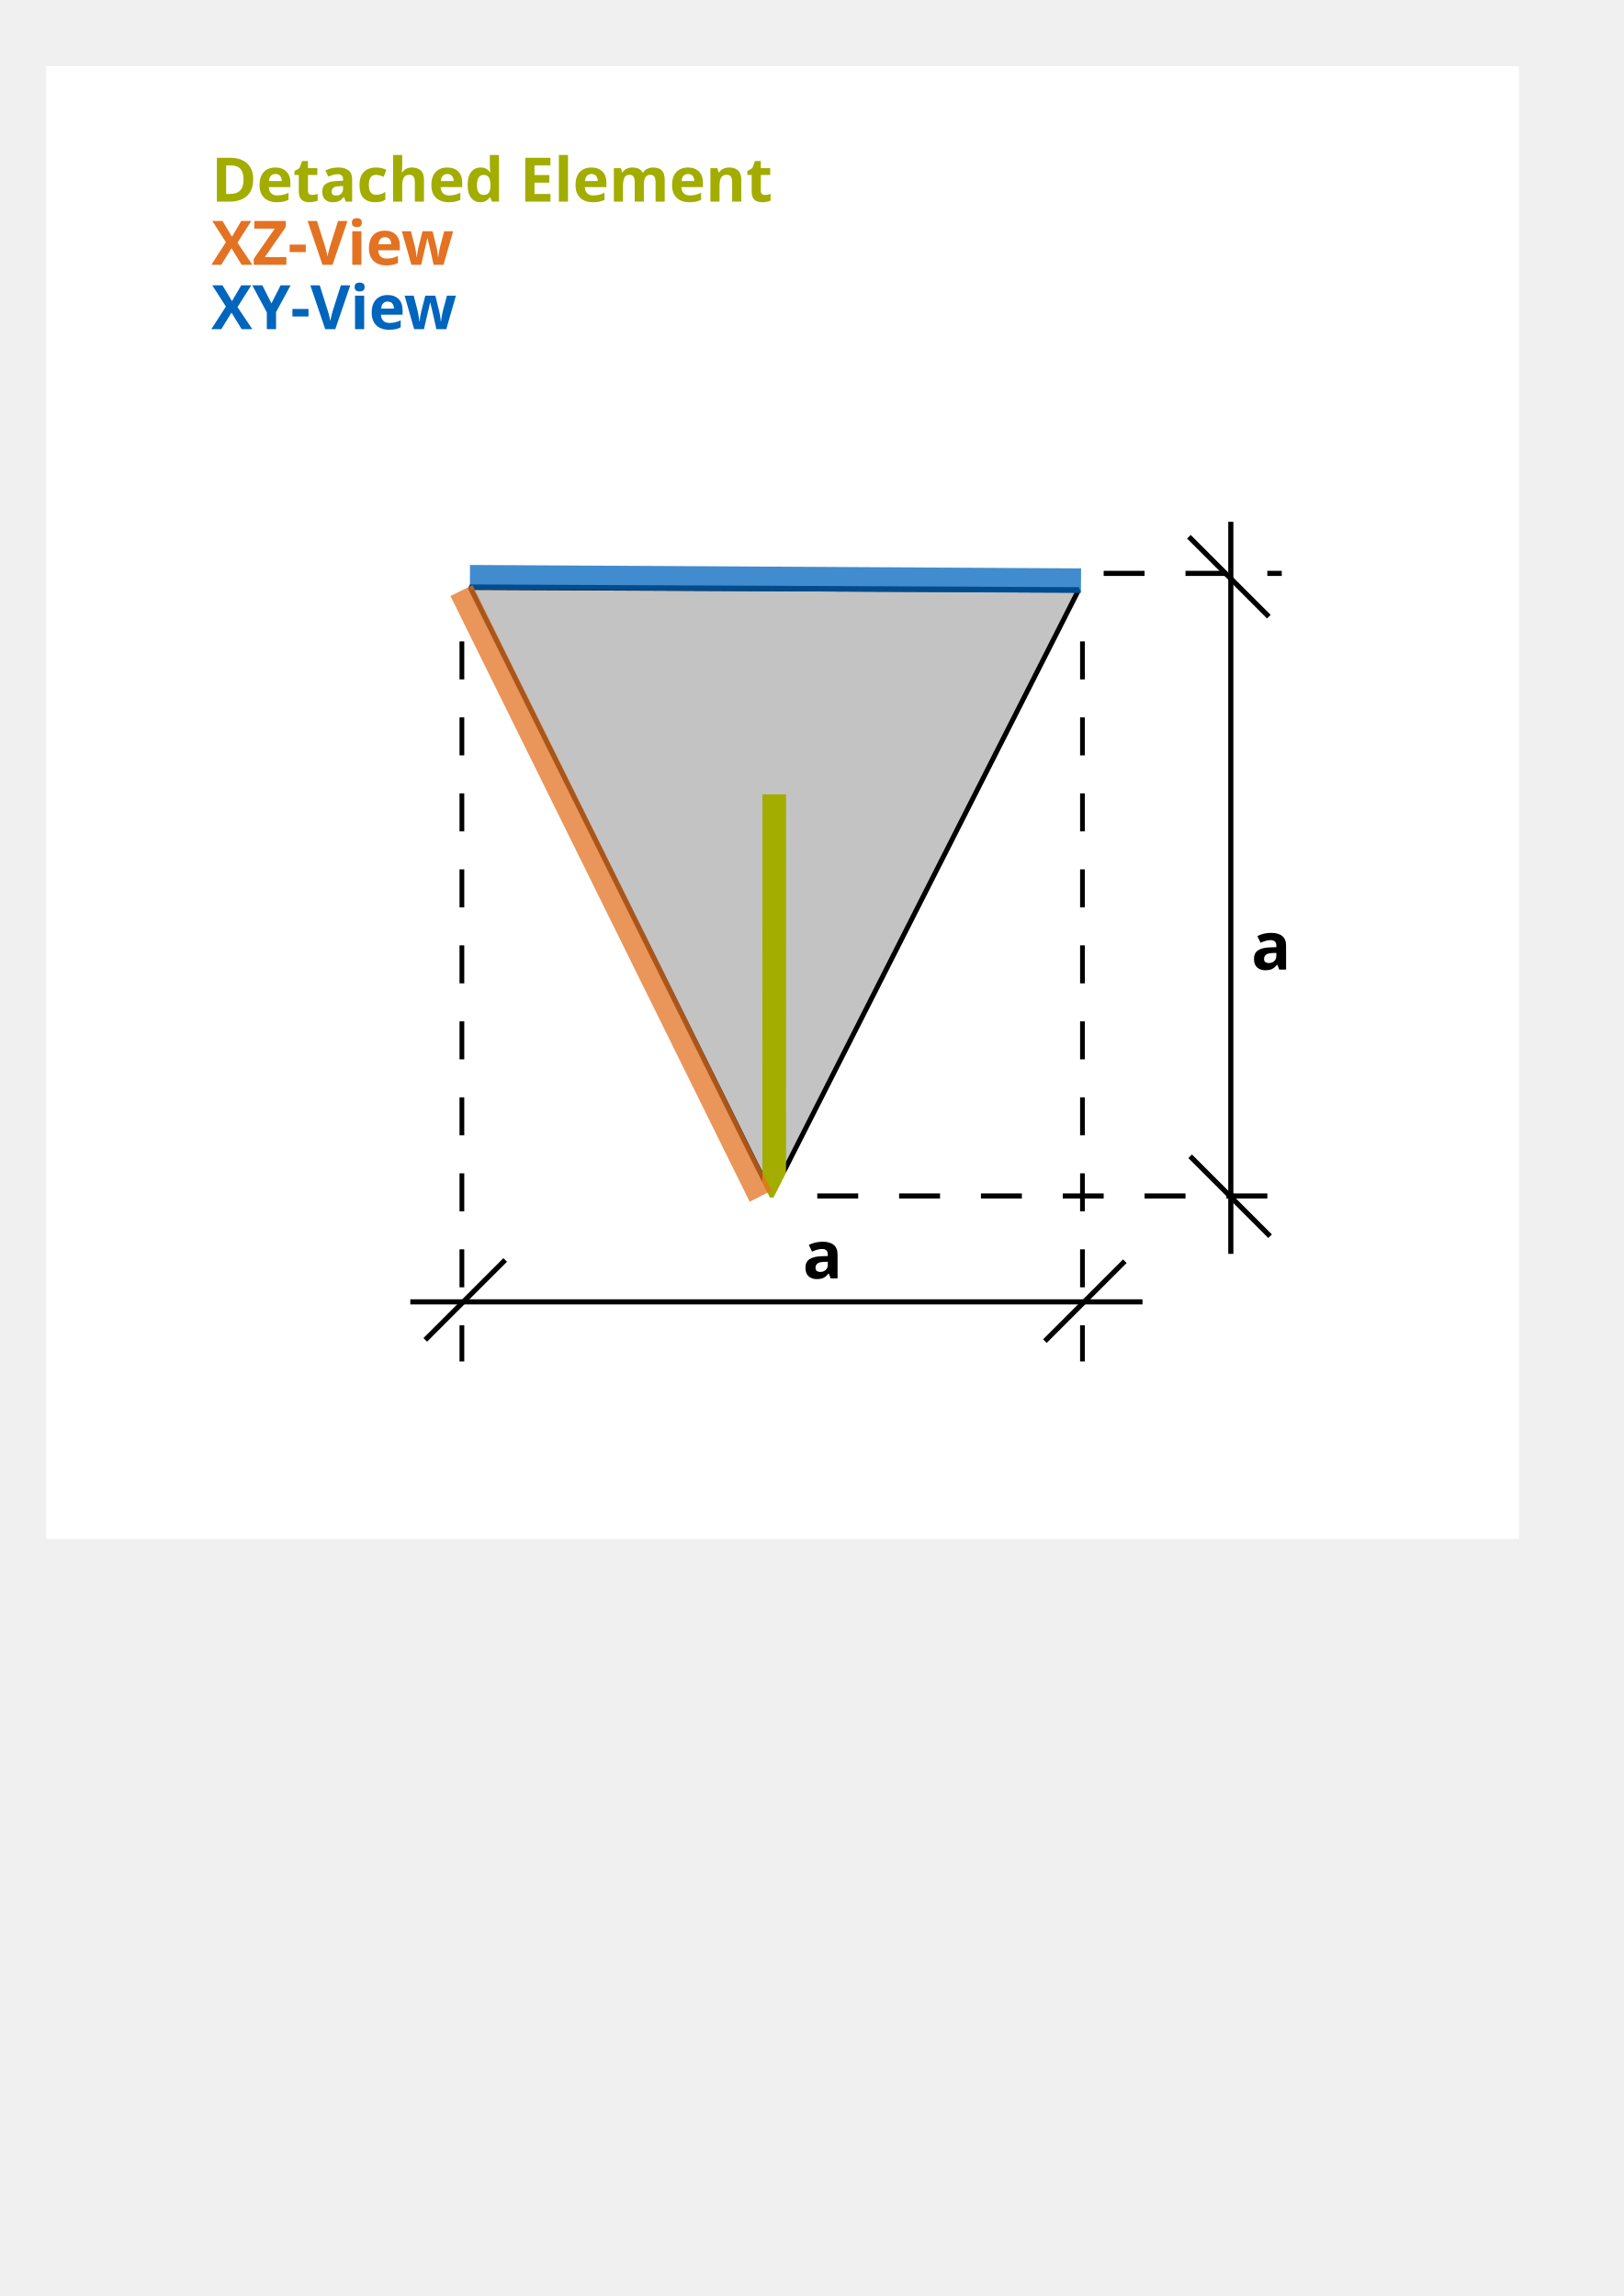
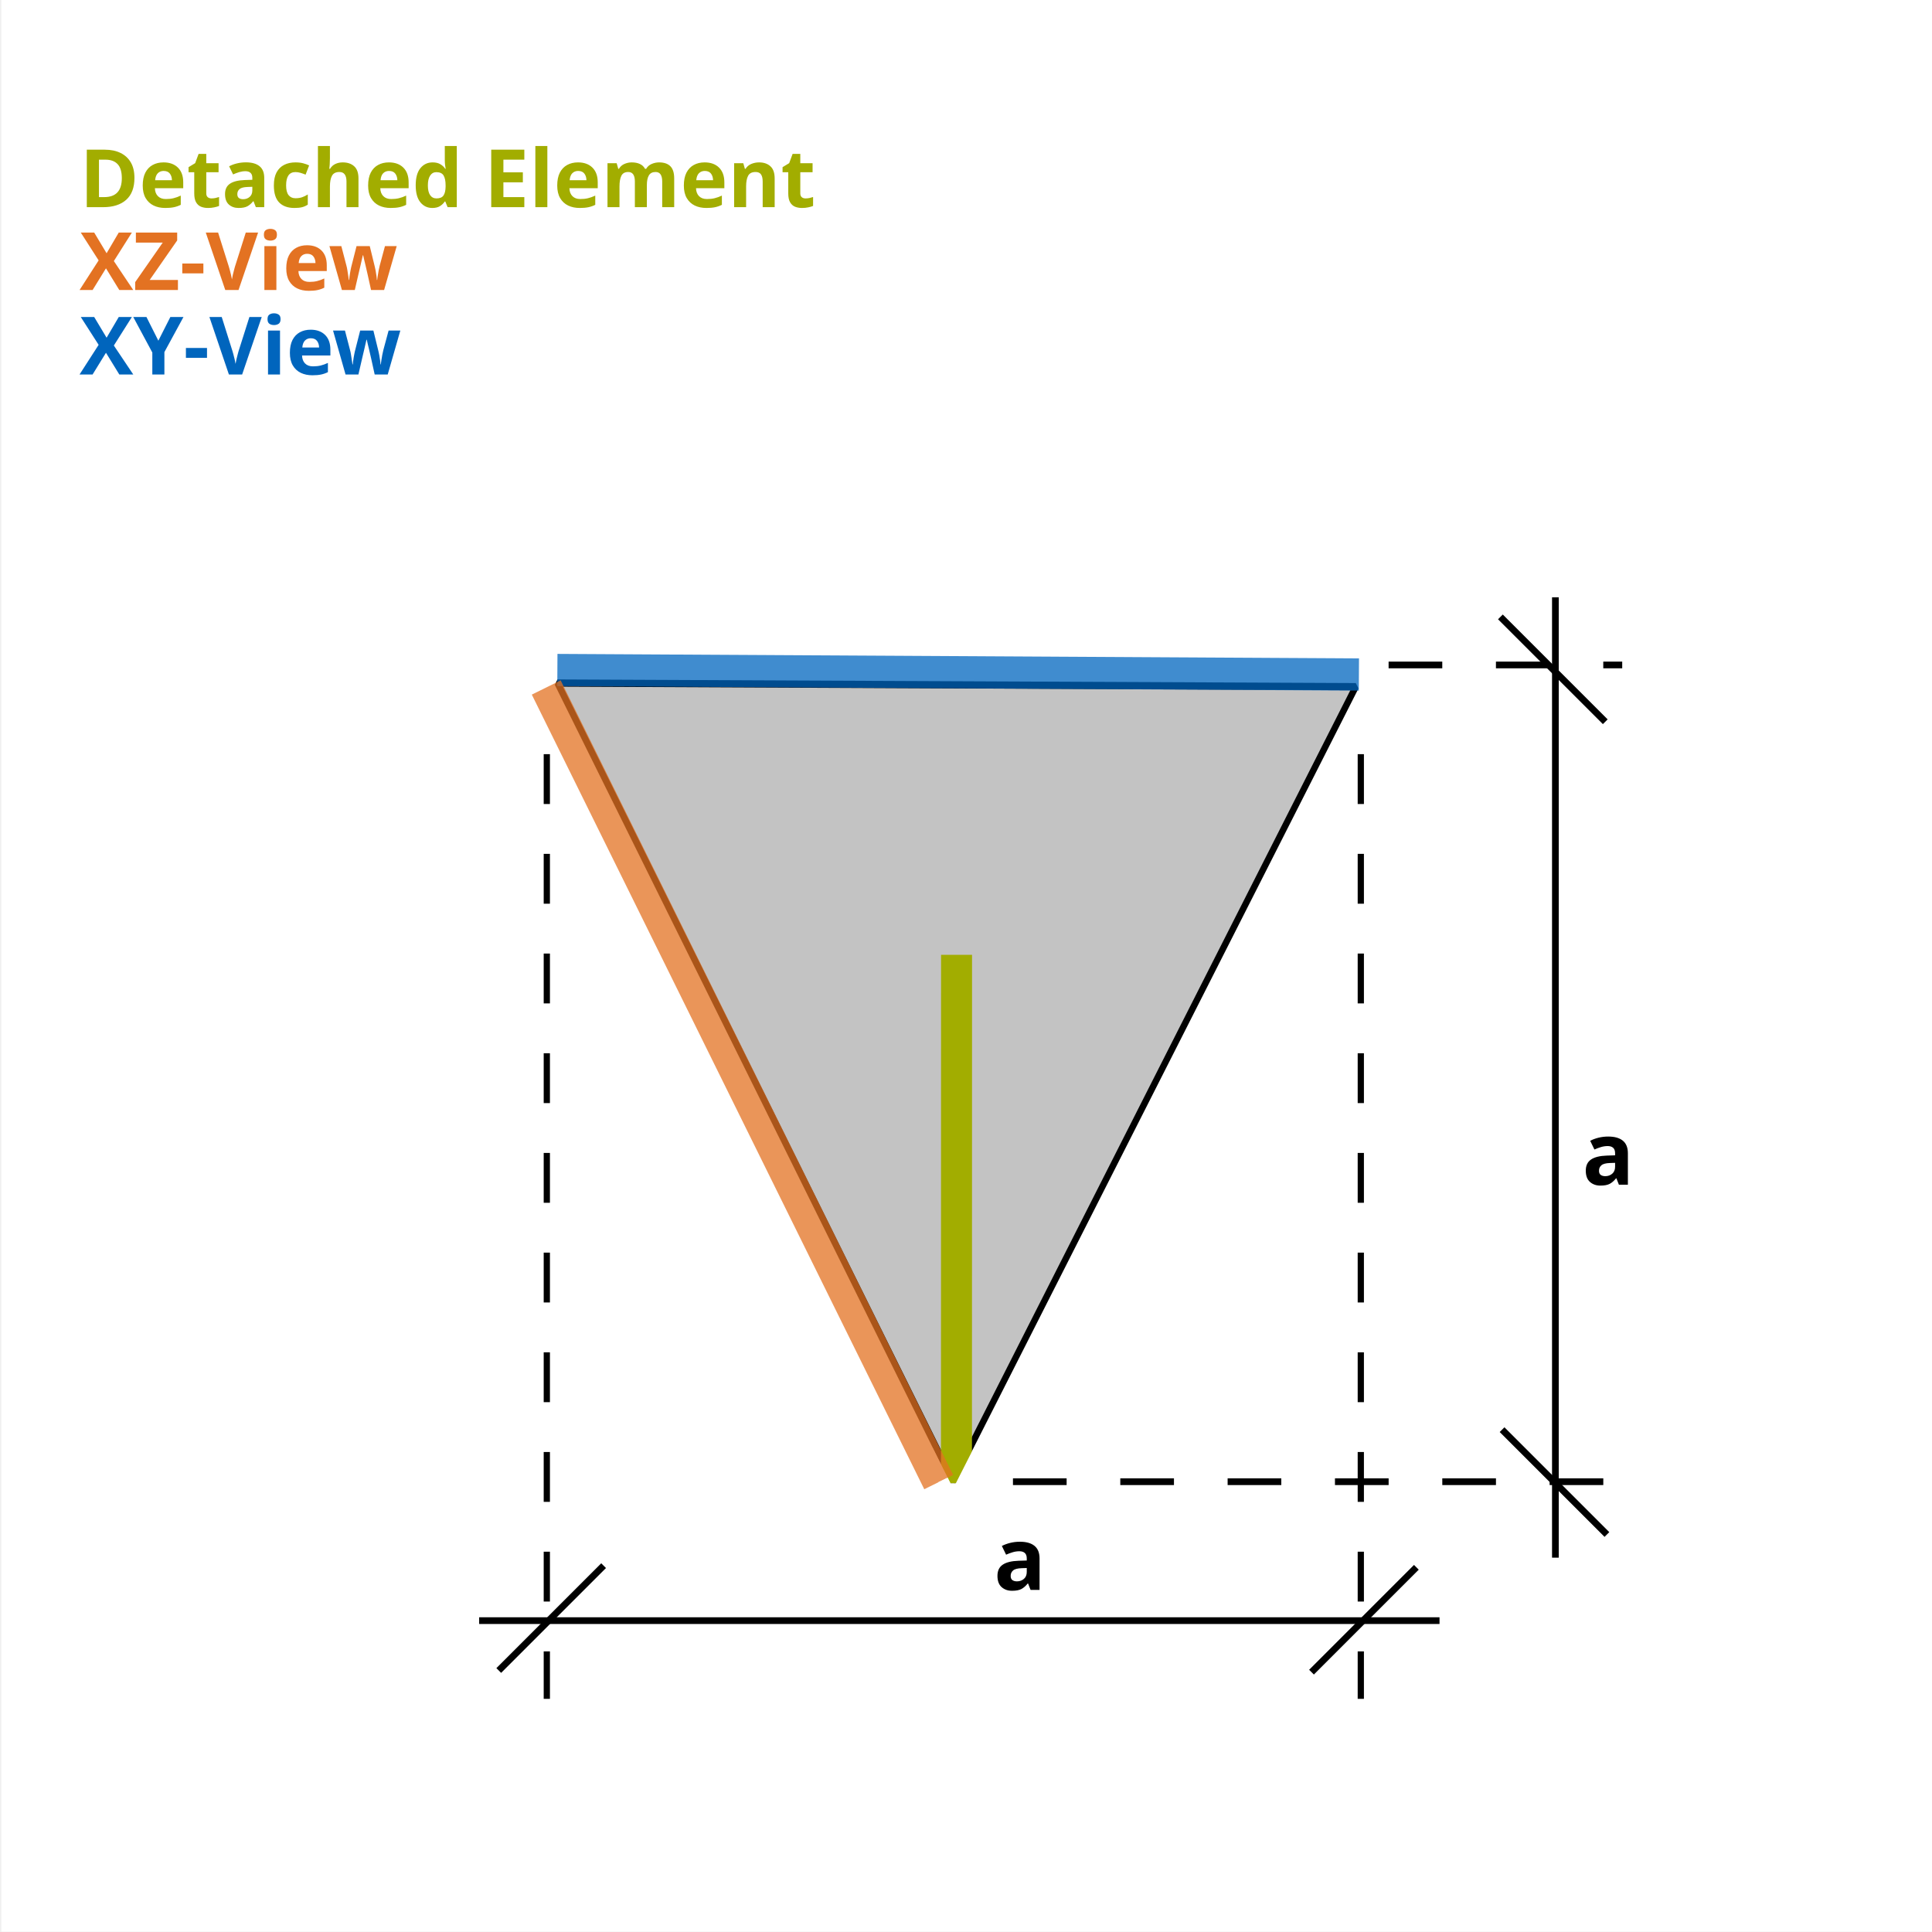
- <svg xmlns="http://www.w3.org/2000/svg" width="210mm" height="297mm" id="svg2" version="1.1">
+ <svg xmlns="http://www.w3.org/2000/svg" width="190.5mm" height="190.5mm" id="svg2" version="1.1">
  <defs id="defs4">
    </defs>
-   <g id="layer1">
-     <g id="g3036" transform="translate(-1.473822,-2.236912)">
+   <g id="layer1" transform="translate(0,-402.5197)">
+     <g id="g3036" transform="translate(-23.47382,367.7631)">
      <g id="g3014">
        <g id="g3011">
          <rect y="34.599" x="23.974" height="720" width="720" id="rect5295" style="fill:#ffffff;fill-opacity:1;stroke:none" />
        </g>
      </g>
    </g>
-     <text xml:space="preserve" style="font-style:normal;font-variant:normal;font-weight:bold;font-stretch:normal;line-height:0%;font-family:sans-serif;-inkscape-font-specification:'Sans Bold';text-align:start;letter-spacing:0px;word-spacing:0px;writing-mode:lr-tb;text-anchor:start;fill:#0065bd;fill-opacity:1;stroke:none" x="103.317" y="160.924" id="text3900-4">
-       <tspan x="103.317" y="160.924" id="tspan3904-6" style="font-size:30px;line-height:1.25;font-family:sans-serif">XY-View</tspan>
+     <text xml:space="preserve" style="font-style:normal;font-variant:normal;font-weight:bold;font-stretch:normal;line-height:0%;font-family:sans-serif;-inkscape-font-specification:'Sans Bold';text-align:start;letter-spacing:0px;word-spacing:0px;writing-mode:lr-tb;text-anchor:start;fill:#0065bd;fill-opacity:1;stroke:none" x="29.648" y="542.08" id="text3900-4">
+       <tspan x="29.648" y="542.08" id="tspan3904-6" style="font-size:30px;line-height:1.25;font-family:sans-serif">XY-View</tspan>
    </text>
-     <text xml:space="preserve" style="font-style:normal;font-variant:normal;font-weight:bold;font-stretch:normal;line-height:0%;font-family:sans-serif;-inkscape-font-specification:'Sans Bold';text-align:start;letter-spacing:0px;word-spacing:0px;writing-mode:lr-tb;text-anchor:start;fill:#a2ad00;fill-opacity:1;stroke:none" x="103.317" y="98.569" id="text3900-4-6">
-       <tspan x="103.317" y="98.569" id="tspan3904-6-1" style="font-size:30px;line-height:1.25;font-family:sans-serif">Detached Element</tspan>
+     <text xml:space="preserve" style="font-style:normal;font-variant:normal;font-weight:bold;font-stretch:normal;line-height:0%;font-family:sans-serif;-inkscape-font-specification:'Sans Bold';text-align:start;letter-spacing:0px;word-spacing:0px;writing-mode:lr-tb;text-anchor:start;fill:#a2ad00;fill-opacity:1;stroke:none" x="29.649" y="479.725" id="text3900-4-6">
+       <tspan x="29.649" y="479.725" id="tspan3904-6-1" style="font-size:30px;line-height:1.25;font-family:sans-serif">Detached Element</tspan>
    </text>
-     <text xml:space="preserve" style="font-style:normal;font-variant:normal;font-weight:bold;font-stretch:normal;line-height:0%;font-family:sans-serif;-inkscape-font-specification:'Sans Bold';text-align:start;letter-spacing:0px;word-spacing:0px;writing-mode:lr-tb;text-anchor:start;fill:#e37222;fill-opacity:1;stroke:none" x="103.317" y="129.451" id="text3900-1">
-       <tspan x="103.317" y="129.451" id="tspan3904-4" style="font-size:30px;line-height:1.25;font-family:sans-serif">XZ-View</tspan>
+     <text xml:space="preserve" style="font-style:normal;font-variant:normal;font-weight:bold;font-stretch:normal;line-height:0%;font-family:sans-serif;-inkscape-font-specification:'Sans Bold';text-align:start;letter-spacing:0px;word-spacing:0px;writing-mode:lr-tb;text-anchor:start;fill:#e37222;fill-opacity:1;stroke:none" x="29.648" y="510.607" id="text3900-1">
+       <tspan x="29.648" y="510.607" id="tspan3904-4" style="font-size:30px;line-height:1.25;font-family:sans-serif">XZ-View</tspan>
    </text>
-     <path style="fill:#c3c3c3;fill-opacity:1;stroke:#000000;stroke-width:1.8;stroke-linecap:butt;stroke-linejoin:bevel;stroke-miterlimit:4;stroke-opacity:1;stroke-dasharray:none;stroke-dashoffset:0" id="path3024" d="m 374.951,903.015 -229.902,0 L 260,703.914 z" transform="matrix(-1.294027,-0.00587476,0.00679901,-1.490822,708.8175,1635.505)" />
-     <path style="fill:none;stroke:#0065bf;stroke-width:12;stroke-linecap:butt;stroke-linejoin:miter;stroke-miterlimit:4;stroke-opacity:1;stroke-dasharray:none;opacity:0.75" d="m 229.719,282.211 c 294.556,1.654 298.705,1.678 298.705,1.678" id="path3021-3-8-3" />
-     <path style="fill:none;stroke:#a2ad00;stroke-width:11.552;stroke-linecap:butt;stroke-linejoin:miter;stroke-miterlimit:4;stroke-opacity:1;stroke-dasharray:none" d="m 378.477,388.352 c -0.031,194.166 -0.032,196.901 -0.032,196.901" id="path3021-3-8-4-4-3" />
-     <rect style="fill:#ffffff;fill-opacity:1;fill-rule:nonzero;stroke:none" id="rect3801-1" width="21.381" height="15.067" x="49.475" y="-687.862" transform="matrix(0.9181242,-0.3962928,-0.4524625,-0.8917834,0,0)" />
-     <path style="opacity:0.75;fill:none;stroke:#e37222;stroke-width:12;stroke-linecap:butt;stroke-linejoin:miter;stroke-miterlimit:4;stroke-opacity:1;stroke-dasharray:none" d="M 371.827,584.855 C 227.598,292.836 225.567,288.723 225.567,288.723" id="path3021-3-8" />
-     <rect style="fill:#ffffff;fill-opacity:1;fill-rule:nonzero;stroke:none" id="rect3801" width="21.381" height="15.067" x="-624.648" y="-389.99" transform="matrix(-0.9181242,-0.3962928,0.4524625,-0.8917834,0,0)" />
-     <rect style="fill:#ffffff;fill-opacity:1;fill-rule:nonzero;stroke:none" id="rect3801-7" width="5.282" height="3.585" x="-693.723" y="70.398" transform="matrix(-0.4478037,-0.8941319,0.9001552,-0.4355693,0,0)" />
-     <path style="fill:none;stroke:#000000;stroke-width:2.5;stroke-linecap:butt;stroke-linejoin:miter;stroke-miterlimit:4;stroke-opacity:1;stroke-dasharray:20, 20;stroke-dashoffset:25" d="m 524.493,280.329 102.058,0" id="path3777-4-1" />
-     <path style="fill:none;stroke:#000000;stroke-width:2.5;stroke-linecap:butt;stroke-linejoin:miter;stroke-miterlimit:4;stroke-opacity:1;stroke-dasharray:none" d="m 601.65,255.115 0,357.898" id="path3797-7" />
-     <path style="fill:none;stroke:#000000;stroke-width:2.5;stroke-linecap:butt;stroke-linejoin:miter;stroke-miterlimit:4;stroke-opacity:1;stroke-dasharray:none" d="m 581.159,262.418 c 36.905,36.905 39.076,39.076 39.076,39.076" id="path3799-4" />
-     <path style="fill:none;stroke:#000000;stroke-width:2.5;stroke-linecap:butt;stroke-linejoin:miter;stroke-miterlimit:4;stroke-opacity:1;stroke-dasharray:none" d="m 581.775,565.308 c 36.905,36.905 39.076,39.076 39.076,39.076" id="path3799-9-0" />
-     <text xml:space="preserve" style="font-style:normal;font-variant:normal;font-weight:bold;font-stretch:normal;line-height:0%;font-family:sans-serif;-inkscape-font-specification:'Sans Bold';text-align:start;letter-spacing:0px;word-spacing:0px;writing-mode:lr-tb;text-anchor:start;fill:#000000;fill-opacity:1;stroke:none" x="611.616" y="474.031" id="text3819-9">
-       <tspan id="tspan3821-48" x="611.616" y="474.031" style="font-size:32.236px;line-height:1.25;font-family:sans-serif">a</tspan>
+     <path style="fill:#c3c3c3;fill-opacity:1;stroke:#000000;stroke-width:1.8;stroke-linecap:butt;stroke-linejoin:bevel;stroke-miterlimit:4;stroke-dasharray:none;stroke-dashoffset:0;stroke-opacity:1" id="path3024" d="m 374.951,903.015 -229.902,0 L 260,703.914 Z" transform="matrix(-1.294027,-0.00587476,0.00679901,-1.490822,686.8175,2005.505)" />
+     <path style="opacity:0.75;fill:none;stroke:#0065bf;stroke-width:12;stroke-linecap:butt;stroke-linejoin:miter;stroke-miterlimit:4;stroke-dasharray:none;stroke-opacity:1" d="m 207.719,652.211 c 294.556,1.654 298.705,1.678 298.705,1.678" id="path3021-3-8-3" />
+     <path style="fill:none;stroke:#a2ad00;stroke-width:11.552;stroke-linecap:butt;stroke-linejoin:miter;stroke-miterlimit:4;stroke-dasharray:none;stroke-opacity:1" d="m 356.477,758.352 c -0.031,194.166 -0.032,196.901 -0.032,196.901" id="path3021-3-8-4-4-3" />
+     <rect style="fill:#ffffff;fill-opacity:1;fill-rule:nonzero;stroke:none" id="rect3801-1" width="21.381" height="15.067" x="-137.916" y="-1019.487" transform="matrix(0.9181242,-0.3962928,-0.4524625,-0.8917834,0,0)" />
+     <path style="opacity:0.75;fill:none;stroke:#e37222;stroke-width:12;stroke-linecap:butt;stroke-linejoin:miter;stroke-miterlimit:4;stroke-dasharray:none;stroke-opacity:1" d="M 349.827,954.855 C 205.598,662.836 203.567,658.723 203.567,658.723" id="path3021-3-8" />
+     <rect style="fill:#ffffff;fill-opacity:1;fill-rule:nonzero;stroke:none" id="rect3801" width="21.381" height="15.067" x="-772.725" y="-739.086" transform="matrix(-0.9181242,-0.3962928,0.4524625,-0.8917834,0,0)" />
+     <rect style="fill:#ffffff;fill-opacity:1;fill-rule:nonzero;stroke:none" id="rect3801-7" width="5.282" height="3.585" x="-1017.228" y="-114.978" transform="matrix(-0.4478037,-0.8941319,0.9001552,-0.4355693,0,0)" />
+     <path style="fill:none;stroke:#000000;stroke-width:2.5;stroke-linecap:butt;stroke-linejoin:miter;stroke-miterlimit:4;stroke-dasharray:20, 20;stroke-dashoffset:25;stroke-opacity:1" d="M 502.493,650.329 H 604.551" id="path3777-4-1" />
+     <path style="fill:none;stroke:#000000;stroke-width:2.5;stroke-linecap:butt;stroke-linejoin:miter;stroke-miterlimit:4;stroke-dasharray:none;stroke-opacity:1" d="M 579.65,625.115 V 983.013" id="path3797-7" />
+     <path style="fill:none;stroke:#000000;stroke-width:2.5;stroke-linecap:butt;stroke-linejoin:miter;stroke-miterlimit:4;stroke-dasharray:none;stroke-opacity:1" d="m 559.159,632.418 c 36.905,36.905 39.076,39.076 39.076,39.076" id="path3799-4" />
+     <path style="fill:none;stroke:#000000;stroke-width:2.5;stroke-linecap:butt;stroke-linejoin:miter;stroke-miterlimit:4;stroke-dasharray:none;stroke-opacity:1" d="m 559.775,935.308 c 36.905,36.905 39.076,39.076 39.076,39.076" id="path3799-9-0" />
+     <text xml:space="preserve" style="font-style:normal;font-variant:normal;font-weight:bold;font-stretch:normal;line-height:0%;font-family:sans-serif;-inkscape-font-specification:'Sans Bold';text-align:start;letter-spacing:0px;word-spacing:0px;writing-mode:lr-tb;text-anchor:start;fill:#000000;fill-opacity:1;stroke:none" x="589.616" y="844.031" id="text3819-9">
+       <tspan id="tspan3821-48" x="589.616" y="844.031" style="font-size:32.236px;line-height:1.25;font-family:sans-serif">a</tspan>
    </text>
-     <path style="fill:none;stroke:#000000;stroke-width:2.5;stroke-linecap:butt;stroke-linejoin:miter;stroke-miterlimit:4;stroke-opacity:1;stroke-dasharray:20, 20;stroke-dashoffset:25" d="m 384.501,584.711 241.007,0" id="path3777-4-0-1" />
-     <path style="fill:none;stroke:#000000;stroke-width:2.322;stroke-linecap:butt;stroke-linejoin:miter;stroke-miterlimit:4;stroke-dasharray:18.576, 18.576;stroke-dashoffset:25;stroke-opacity:1" d="M 225.783,301.424 V 665.625" id="path3777-4-1-8" />
-     <path style="fill:none;stroke:#000000;stroke-width:2.5;stroke-linecap:butt;stroke-linejoin:miter;stroke-miterlimit:4;stroke-dasharray:none;stroke-opacity:1" d="M 200.569,636.483 H 558.467" id="path3797-7-7" />
-     <path style="fill:none;stroke:#000000;stroke-width:2.5;stroke-linecap:butt;stroke-linejoin:miter;stroke-miterlimit:4;stroke-dasharray:none;stroke-opacity:1" d="m 207.872,655.067 c 36.905,-36.905 39.076,-39.076 39.076,-39.076" id="path3799-4-6" />
-     <path style="fill:none;stroke:#000000;stroke-width:2.5;stroke-linecap:butt;stroke-linejoin:miter;stroke-miterlimit:4;stroke-dasharray:none;stroke-opacity:1" d="m 510.762,655.684 c 36.905,-36.905 39.076,-39.076 39.076,-39.076" id="path3799-9-0-7" />
-     <text xml:space="preserve" style="font-style:normal;font-variant:normal;font-weight:bold;font-stretch:normal;line-height:0%;font-family:sans-serif;-inkscape-font-specification:'Sans Bold';text-align:start;letter-spacing:0px;word-spacing:0px;writing-mode:lr-tb;text-anchor:start;fill:#000000;fill-opacity:1;stroke:none" x="392.362" y="625.033" id="text3819-9-7">
-       <tspan id="tspan3821-48-5" x="392.362" y="625.033" style="font-size:32.236px;line-height:1.25;font-family:sans-serif">a</tspan>
+     <path style="fill:none;stroke:#000000;stroke-width:2.5;stroke-linecap:butt;stroke-linejoin:miter;stroke-miterlimit:4;stroke-dasharray:20, 20;stroke-dashoffset:25;stroke-opacity:1" d="M 362.501,954.711 H 603.508" id="path3777-4-0-1" />
+     <path style="fill:none;stroke:#000000;stroke-width:2.322;stroke-linecap:butt;stroke-linejoin:miter;stroke-miterlimit:4;stroke-dasharray:18.576, 18.576;stroke-dashoffset:25;stroke-opacity:1" d="M 203.783,671.424 V 1035.626" id="path3777-4-1-8" />
+     <path style="fill:none;stroke:#000000;stroke-width:2.5;stroke-linecap:butt;stroke-linejoin:miter;stroke-miterlimit:4;stroke-dasharray:none;stroke-opacity:1" d="M 178.569,1006.482 H 536.467" id="path3797-7-7" />
+     <path style="fill:none;stroke:#000000;stroke-width:2.5;stroke-linecap:butt;stroke-linejoin:miter;stroke-miterlimit:4;stroke-dasharray:none;stroke-opacity:1" d="m 185.872,1025.067 c 36.905,-36.905 39.076,-39.076 39.076,-39.076" id="path3799-4-6" />
+     <path style="fill:none;stroke:#000000;stroke-width:2.5;stroke-linecap:butt;stroke-linejoin:miter;stroke-miterlimit:4;stroke-dasharray:none;stroke-opacity:1" d="m 488.762,1025.684 c 36.905,-36.905 39.076,-39.076 39.076,-39.076" id="path3799-9-0-7" />
+     <text xml:space="preserve" style="font-style:normal;font-variant:normal;font-weight:bold;font-stretch:normal;line-height:0%;font-family:sans-serif;-inkscape-font-specification:'Sans Bold';text-align:start;letter-spacing:0px;word-spacing:0px;writing-mode:lr-tb;text-anchor:start;fill:#000000;fill-opacity:1;stroke:none" x="370.362" y="995.033" id="text3819-9-7">
+       <tspan id="tspan3821-48-5" x="370.362" y="995.033" style="font-size:32.236px;line-height:1.25;font-family:sans-serif">a</tspan>
    </text>
-     <path style="fill:none;stroke:#000000;stroke-width:2.322;stroke-linecap:butt;stroke-linejoin:miter;stroke-miterlimit:4;stroke-dasharray:18.576, 18.576;stroke-dashoffset:25;stroke-opacity:1" d="M 529.132,301.424 V 665.625" id="path3777-4-1-8-7" />
+     <path style="fill:none;stroke:#000000;stroke-width:2.322;stroke-linecap:butt;stroke-linejoin:miter;stroke-miterlimit:4;stroke-dasharray:18.576, 18.576;stroke-dashoffset:25;stroke-opacity:1" d="M 507.132,671.424 V 1035.626" id="path3777-4-1-8-7" />
  </g>
</svg>
